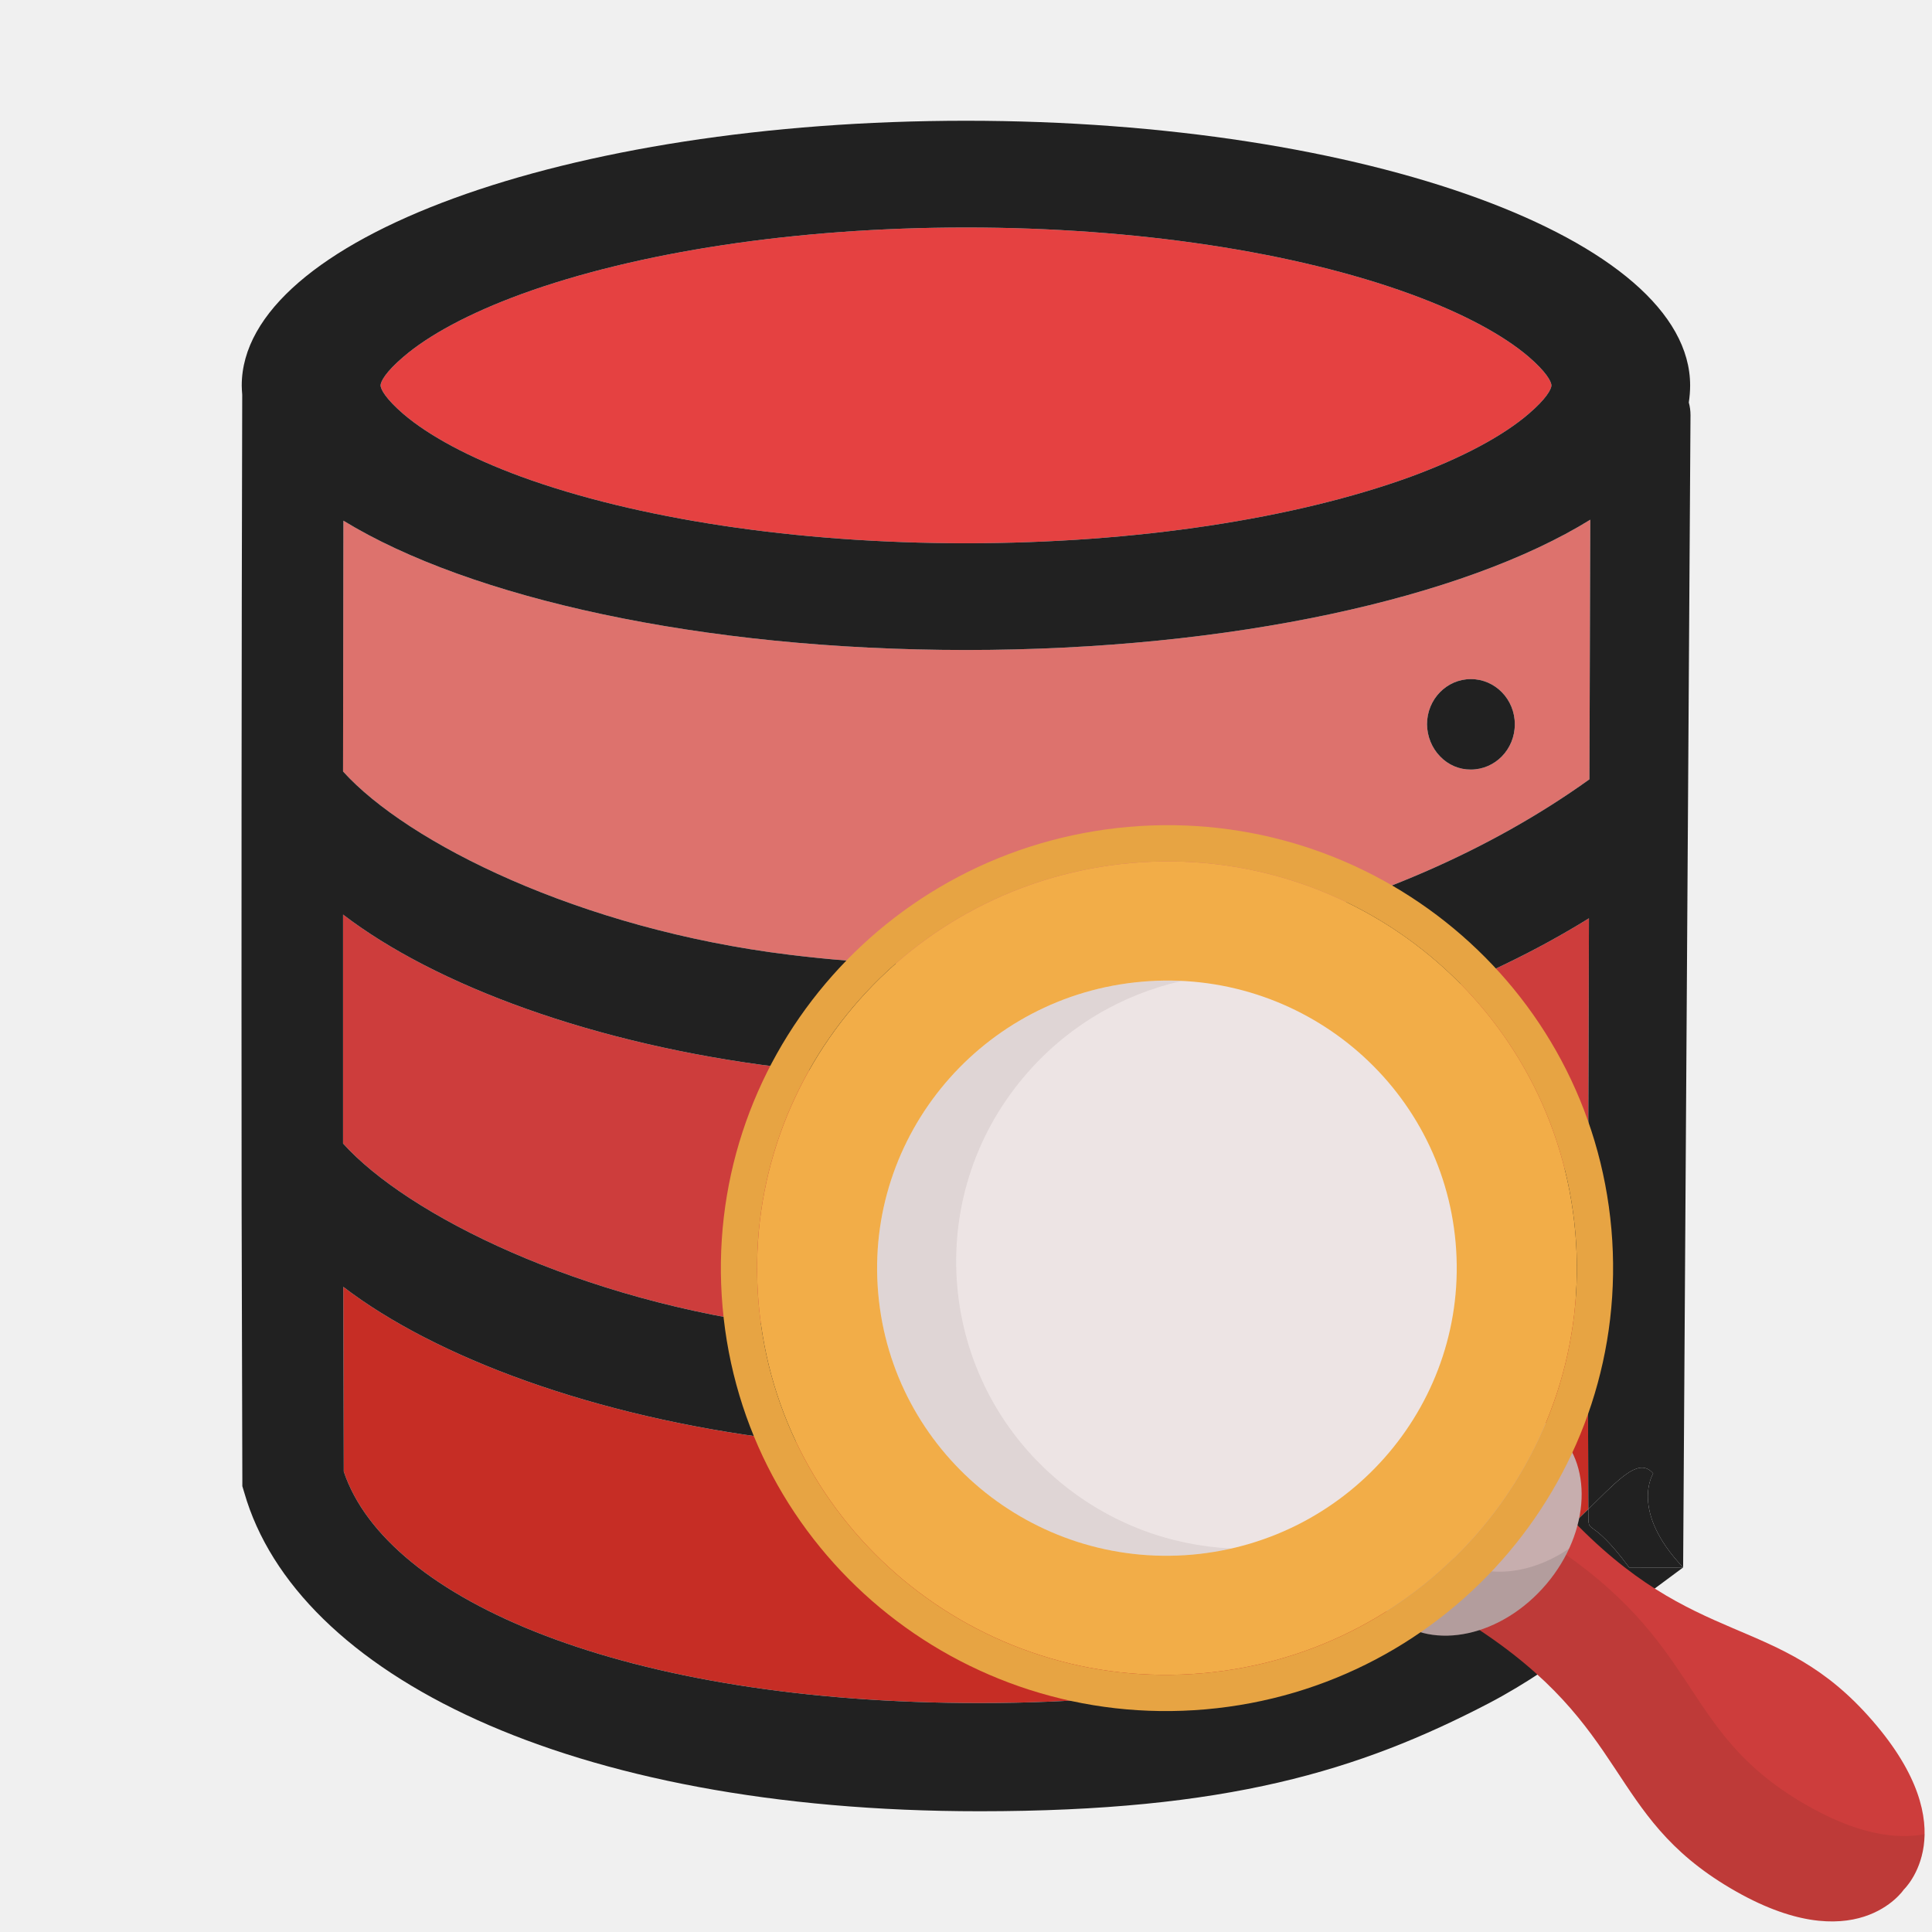
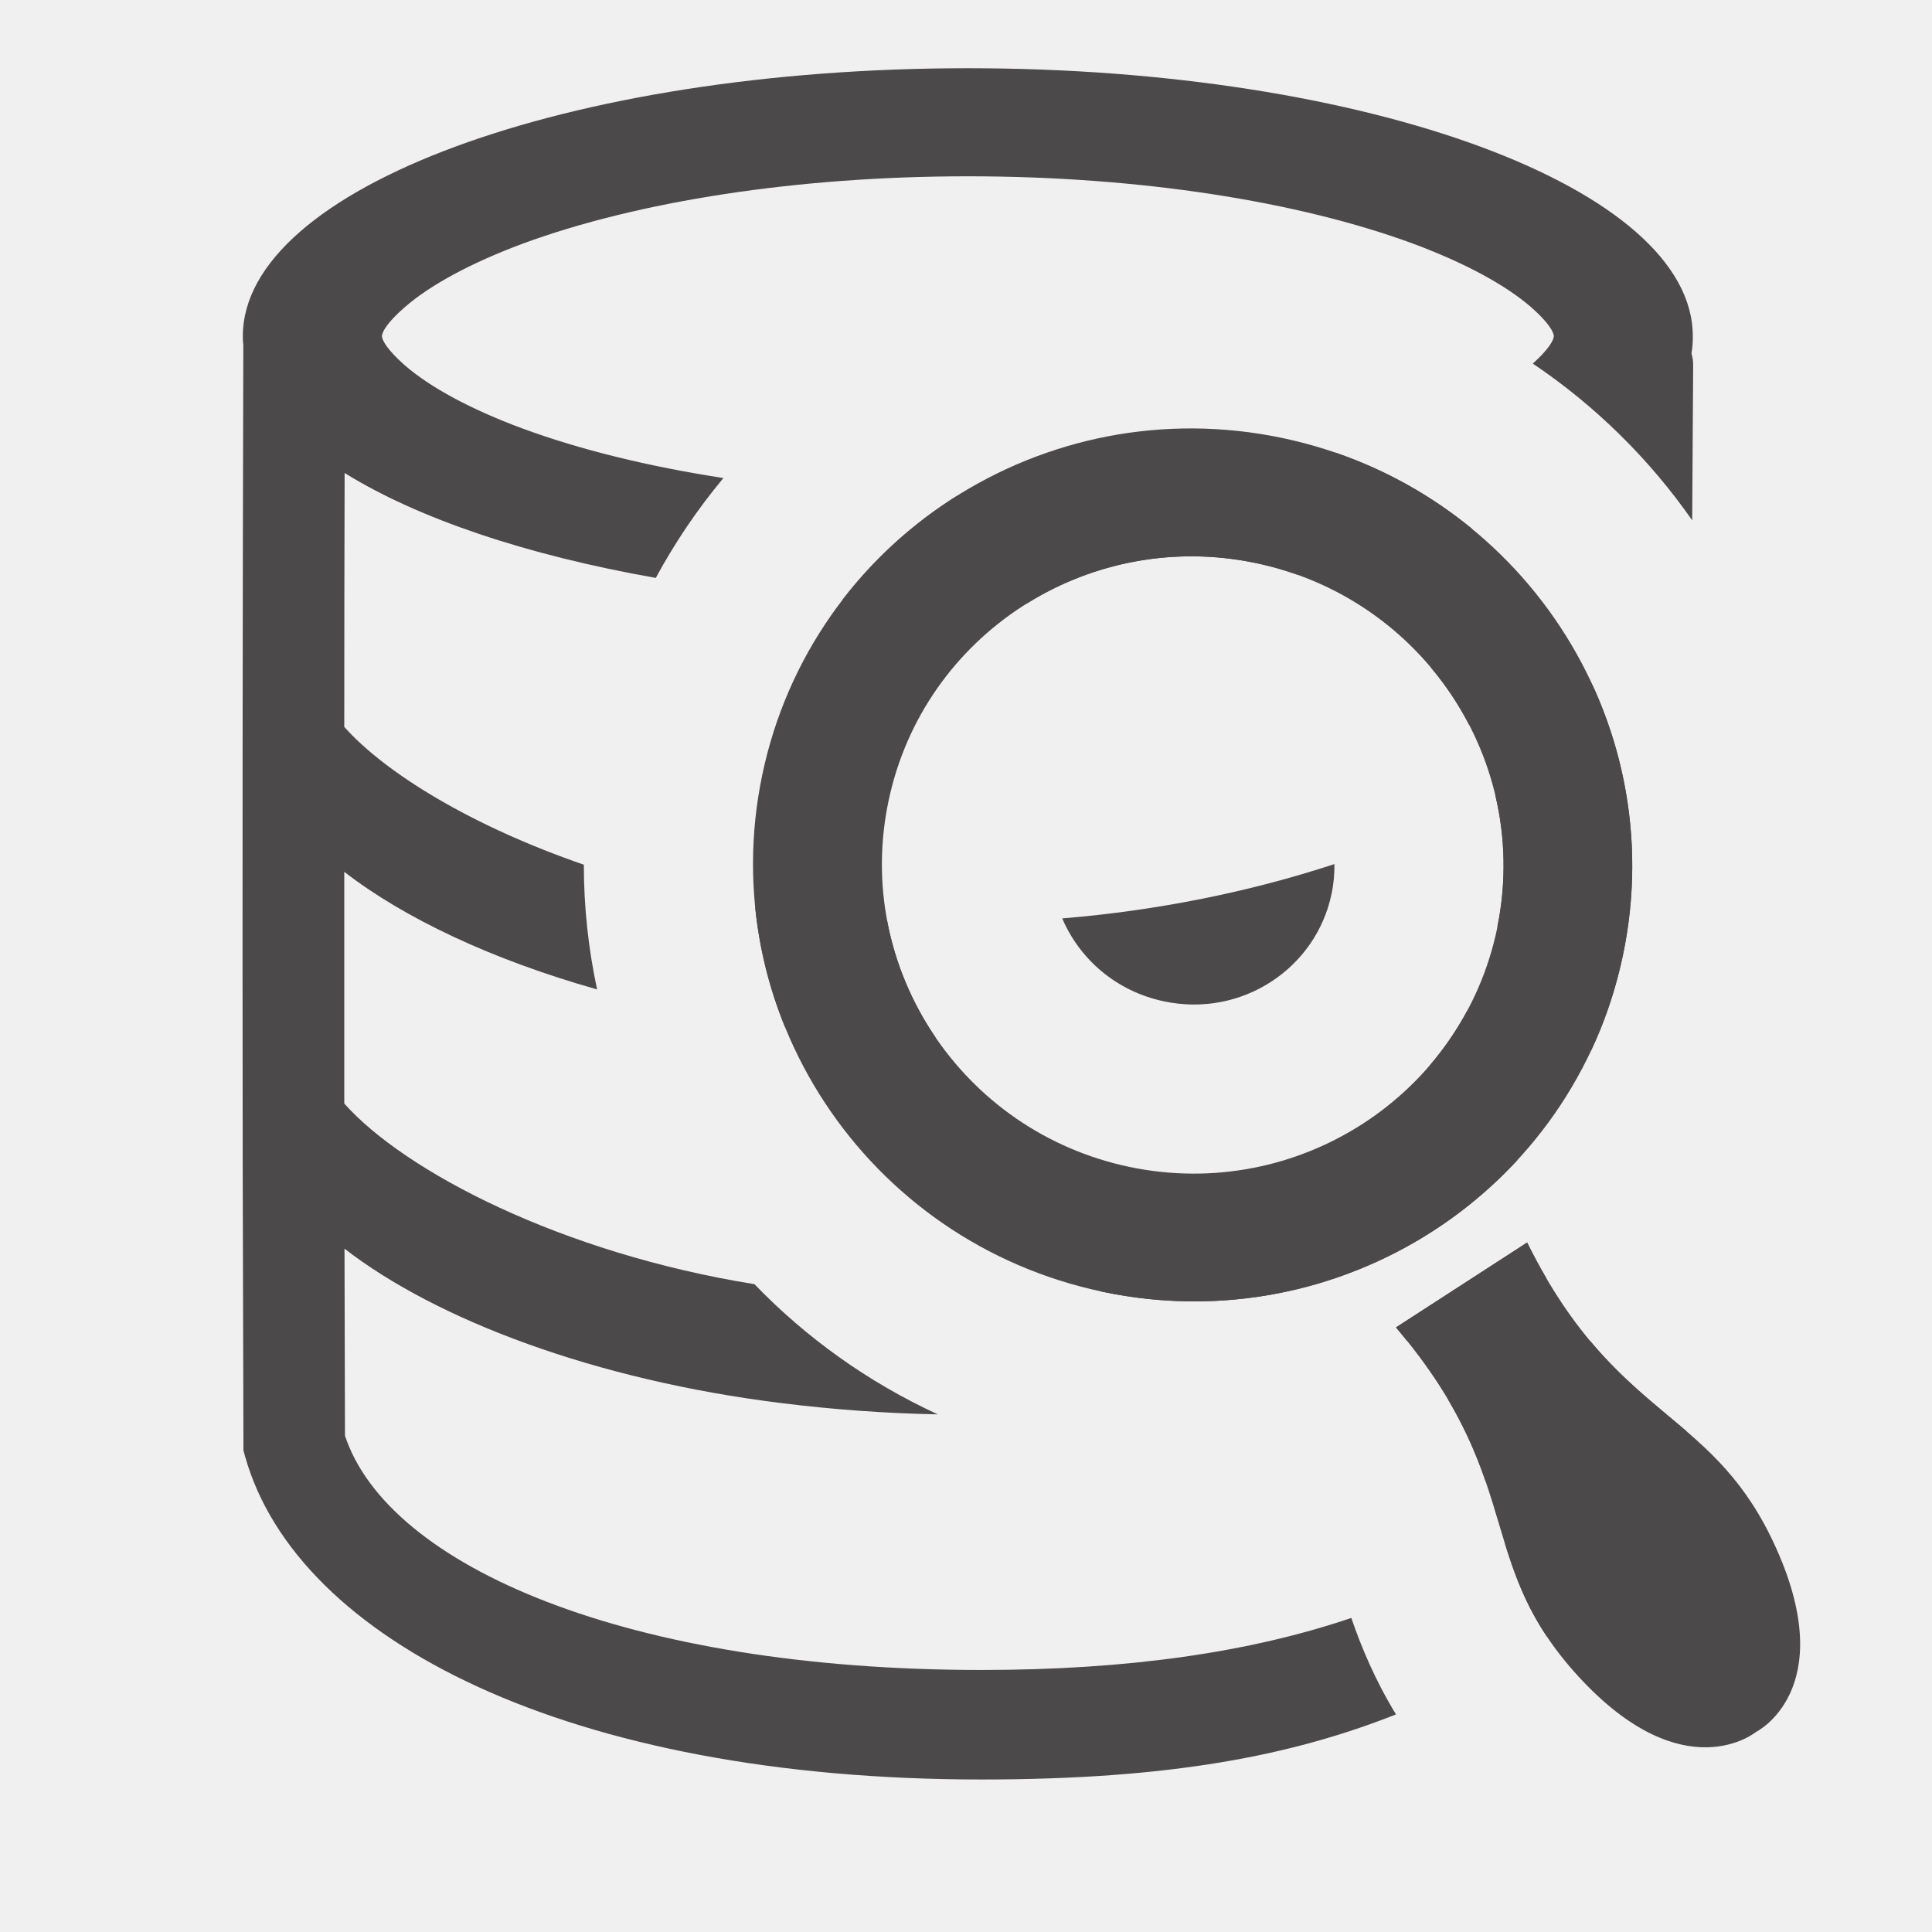
<svg xmlns="http://www.w3.org/2000/svg" width="16" height="16" viewBox="0 0 16 16" fill="none">
-   <g clip-path="url(#clip0_312_1450)">
-     <path fill-rule="evenodd" clip-rule="evenodd" d="M2.841 6.389C3.372 6.977 4.797 7.694 6.539 7.907C9.098 8.222 11.521 7.632 13.163 6.454L13.17 4.304C12.125 4.95 10.202 5.383 8 5.383C5.808 5.383 3.89 4.952 2.844 4.312C2.843 5.004 2.842 5.696 2.841 6.388V6.389ZM11.926 6.264C11.994 6.335 12.085 6.374 12.181 6.373H12.181C12.382 6.373 12.545 6.206 12.545 5.998C12.545 5.791 12.382 5.624 12.181 5.624C11.981 5.624 11.818 5.791 11.818 5.998C11.819 6.098 11.858 6.194 11.926 6.264Z" fill="#DD726D" />
-     <path fill-rule="evenodd" clip-rule="evenodd" d="M2.841 7.574V9.47C3.371 10.059 4.797 10.776 6.539 10.991C9.093 11.304 11.511 10.716 13.153 9.543L13.159 7.605C11.41 8.689 8.948 9.145 6.458 8.838C4.917 8.649 3.605 8.159 2.841 7.574ZM11.926 9.348C11.994 9.418 12.085 9.457 12.181 9.456H12.181C12.382 9.456 12.545 9.288 12.545 9.081C12.545 8.874 12.382 8.706 12.181 8.706C11.981 8.706 11.818 8.874 11.818 9.081C11.819 9.182 11.858 9.277 11.926 9.348Z" fill="#CD3D3C" />
-     <path fill-rule="evenodd" clip-rule="evenodd" d="M2.843 10.657L2.847 12.187C3.204 13.255 5.185 14.104 8.113 14.104C9.733 14.104 11.002 13.845 11.977 13.337C12.251 13.194 12.459 13.073 12.664 12.916C12.684 12.9 12.704 12.886 12.722 12.871C12.828 12.791 12.911 12.728 13.035 12.613C13.076 12.573 13.116 12.535 13.154 12.498L13.148 10.693C11.401 11.771 8.943 12.226 6.458 11.921C4.92 11.732 3.607 11.242 2.843 10.657ZM12.043 12.552C12.086 12.57 12.133 12.579 12.181 12.579L12.181 12.578C12.382 12.578 12.545 12.41 12.545 12.203C12.545 11.996 12.382 11.829 12.181 11.829C11.981 11.829 11.818 11.996 11.818 12.203C11.818 12.253 11.828 12.302 11.846 12.348C11.865 12.394 11.892 12.435 11.925 12.47C11.959 12.505 11.999 12.533 12.043 12.552Z" fill="#C62D25" />
-     <path d="M11.683 3.948C12.117 3.788 12.451 3.607 12.66 3.427C12.803 3.305 12.848 3.224 12.848 3.192C12.848 3.159 12.803 3.078 12.66 2.955C12.451 2.776 12.118 2.595 11.683 2.436C10.731 2.088 9.413 1.884 8 1.884C6.587 1.884 5.269 2.089 4.317 2.436C3.883 2.595 3.549 2.776 3.34 2.956C3.197 3.078 3.152 3.158 3.152 3.192C3.152 3.224 3.197 3.305 3.34 3.428C3.549 3.607 3.882 3.788 4.317 3.948C5.269 4.295 6.587 4.499 8 4.499C9.413 4.499 10.731 4.294 11.683 3.948Z" fill="#E54141" />
-     <path fill-rule="evenodd" clip-rule="evenodd" d="M12.66 3.427C12.451 3.607 12.117 3.788 11.683 3.948C10.731 4.294 9.413 4.499 8 4.499C6.587 4.499 5.269 4.295 4.317 3.948C3.882 3.788 3.549 3.607 3.34 3.428C3.197 3.305 3.152 3.224 3.152 3.192C3.152 3.158 3.197 3.078 3.34 2.956C3.549 2.776 3.883 2.595 4.317 2.436C5.269 2.089 6.587 1.884 8 1.884C9.413 1.884 10.731 2.088 11.683 2.436C12.118 2.595 12.451 2.776 12.66 2.955C12.803 3.078 12.848 3.159 12.848 3.192C12.848 3.224 12.803 3.305 12.66 3.427ZM2.841 7.574V9.47C3.371 10.059 4.797 10.776 6.539 10.991C9.093 11.304 11.511 10.716 13.153 9.543L13.159 7.605C11.41 8.689 8.948 9.145 6.458 8.838C4.917 8.649 3.605 8.159 2.841 7.574ZM6.539 7.907C4.797 7.694 3.372 6.977 2.841 6.389V6.388C2.842 5.696 2.843 5.004 2.844 4.312C3.89 4.952 5.808 5.383 8 5.383C10.202 5.383 12.125 4.95 13.17 4.304L13.163 6.454C11.521 7.632 9.098 8.222 6.539 7.907ZM2.843 10.657L2.847 12.187C3.204 13.255 5.185 14.104 8.113 14.104C9.733 14.104 11.002 13.845 11.977 13.337C12.251 13.194 12.459 13.073 12.664 12.916C12.684 12.9 12.704 12.886 12.722 12.871C12.828 12.791 12.911 12.728 13.035 12.613C13.076 12.573 13.116 12.535 13.154 12.498L13.154 12.525C13.154 12.632 13.154 12.632 13.196 12.662C13.238 12.693 13.323 12.753 13.492 12.981C13.72 12.982 13.939 12.981 13.939 12.981C13.939 12.981 13.313 13.444 13.154 13.567C12.916 13.75 12.645 13.94 12.333 14.104C11.256 14.665 10.159 15 8.113 15C4.706 15 2.454 13.864 2.023 12.361L2.007 12.308V12.252L2.001 9.978C1.999 7.742 2 5.505 2.006 3.269C2.004 3.243 2.002 3.217 2.002 3.192C2.003 1.981 4.688 1 8 1C11.312 1 13.997 1.981 13.997 3.192C13.997 3.239 13.993 3.286 13.986 3.333C13.995 3.366 14 3.402 14 3.437L13.939 12.981C13.492 12.51 13.691 12.203 13.691 12.203C13.583 12.075 13.438 12.218 13.217 12.436C13.197 12.456 13.176 12.477 13.154 12.498L13.148 10.693C11.401 11.771 8.943 12.226 6.458 11.921C4.92 11.732 3.607 11.242 2.843 10.657ZM11.926 6.264C11.994 6.335 12.085 6.374 12.181 6.373H12.181C12.382 6.373 12.545 6.206 12.545 5.998C12.545 5.791 12.382 5.624 12.181 5.624C11.981 5.624 11.818 5.791 11.818 5.998C11.819 6.098 11.858 6.194 11.926 6.264ZM11.926 9.348C11.994 9.418 12.085 9.457 12.181 9.456H12.181C12.382 9.456 12.545 9.288 12.545 9.081C12.545 8.874 12.382 8.706 12.181 8.706C11.981 8.706 11.818 8.874 11.818 9.081C11.819 9.182 11.858 9.277 11.926 9.348ZM12.043 12.552C12.086 12.57 12.133 12.579 12.181 12.579L12.181 12.578C12.382 12.578 12.545 12.41 12.545 12.203C12.545 11.996 12.382 11.829 12.181 11.829C11.981 11.829 11.818 11.996 11.818 12.203C11.818 12.253 11.828 12.302 11.846 12.348C11.865 12.394 11.892 12.435 11.925 12.47C11.959 12.505 11.999 12.533 12.043 12.552Z" fill="#212121" />
-     <path d="M13.939 12.981C13.492 12.51 13.691 12.203 13.691 12.203C13.583 12.075 13.438 12.218 13.217 12.436L13.154 12.498L13.154 12.525C13.154 12.632 13.154 12.632 13.196 12.662C13.238 12.693 13.323 12.753 13.492 12.981C13.72 12.982 13.939 12.981 13.939 12.981Z" fill="#212121" />
-     <path d="M12.98 12.544C14.047 13.68 14.72 13.343 15.506 14.249C16.293 15.154 15.766 15.649 15.766 15.649C15.766 15.649 15.367 16.249 14.332 15.638C13.296 15.027 13.514 14.311 12.2 13.465L12.98 12.544Z" fill="#CD3D3C" />
-     <path opacity="0.1" d="M14.929 14.931C13.894 14.32 14.117 13.61 12.803 12.764L12.206 13.47C13.519 14.316 13.296 15.027 14.332 15.638C15.367 16.249 15.766 15.649 15.766 15.649C15.766 15.649 15.934 15.491 15.939 15.19C15.71 15.234 15.38 15.197 14.929 14.931Z" fill="#302310" />
-     <path d="M12.862 11.828C12.527 11.549 11.957 11.673 11.591 12.107C11.225 12.54 11.2 13.117 11.535 13.397C11.871 13.676 12.44 13.552 12.807 13.118C13.173 12.685 13.198 12.107 12.862 11.828Z" fill="#C7AEAE" />
-     <path opacity="0.1" d="M11.984 12.867C11.72 12.648 11.679 12.244 11.851 11.871C11.758 11.935 11.67 12.013 11.591 12.106C11.225 12.54 11.2 13.117 11.536 13.397C11.871 13.676 12.441 13.552 12.807 13.118C12.886 13.025 12.948 12.926 12.995 12.824C12.655 13.057 12.247 13.086 11.984 12.867Z" fill="black" />
-     <path d="M9.958 13.857C11.825 13.694 13.208 12.059 13.046 10.206C12.884 8.353 11.239 6.984 9.371 7.147C7.503 7.311 6.121 8.945 6.283 10.798C6.445 12.651 8.09 14.021 9.958 13.857Z" fill="#F2AD48" />
-     <path fill-rule="evenodd" clip-rule="evenodd" d="M13.345 10.18C13.521 12.2 12.014 13.979 9.984 14.156C7.953 14.334 6.16 12.845 5.984 10.824C5.807 8.804 7.314 7.026 9.345 6.848C11.375 6.671 13.168 8.16 13.345 10.18ZM13.046 10.206C13.208 12.059 11.825 13.694 9.958 13.857C8.09 14.021 6.445 12.651 6.283 10.798C6.12 8.945 7.503 7.311 9.371 7.147C11.238 6.984 12.884 8.353 13.046 10.206Z" fill="#E7A443" />
-     <path d="M9.872 12.875C11.192 12.759 12.17 11.603 12.055 10.293C11.941 8.983 10.777 8.014 9.457 8.13C8.136 8.245 7.158 9.401 7.273 10.711C7.388 12.022 8.551 12.99 9.872 12.875Z" fill="#EDE4E4" />
-     <path opacity="0.1" d="M8.775 12.271C7.76 11.426 7.628 9.924 8.481 8.916C8.831 8.502 9.293 8.235 9.786 8.124C9.062 8.089 8.33 8.379 7.827 8.973C6.974 9.981 7.106 11.483 8.121 12.328C8.719 12.826 9.49 12.984 10.197 12.824C9.692 12.8 9.192 12.618 8.775 12.271Z" fill="#5C4545" />
-   </g>
-   <defs>
-     <clipPath id="clip0_312_1450">
-       <rect width="16" height="16" fill="white" />
-     </clipPath>
-   </defs>
+   <path fill-rule="evenodd" clip-rule="evenodd" d="M9.136 10.699C11.104 11.111 13.031 9.863 13.441 7.91C13.85 5.957 12.586 4.04 10.618 3.627C8.65 3.214 6.722 4.463 6.313 6.416C5.904 8.369 7.167 10.286 9.136 10.699ZM9.354 9.664C10.745 9.955 12.108 9.072 12.398 7.692C12.687 6.311 11.793 4.955 10.402 4.663C9.01 4.371 7.647 5.254 7.358 6.635C7.068 8.016 7.962 9.372 9.354 9.664Z" fill="#4B4949" />
+   <path d="M13.808 11.719C13.437 11.408 13.035 11.072 12.647 10.29L11.561 10.993C12.127 11.66 12.277 12.16 12.414 12.621C12.54 13.043 12.657 13.432 13.074 13.886C13.947 14.835 14.543 14.343 14.543 14.343C14.543 14.343 15.237 13.999 14.711 12.825C14.46 12.264 14.147 12.002 13.808 11.719Z" fill="#4B4949" />
+   <path d="M7.924 4.107C7.954 4.107 7.985 4.107 8.016 4.107C9.135 4.107 10.195 3.977 11.061 3.749C11.481 3.893 11.861 4.109 12.19 4.379C11.764 4.531 11.278 4.66 10.746 4.76C10.635 4.721 10.52 4.688 10.402 4.663L10.4 4.663C9.723 4.521 9.052 4.658 8.509 4.995C8.346 5 8.182 5.002 8.016 5.002C7.661 5.002 7.314 4.991 6.976 4.969C7.239 4.626 7.561 4.335 7.924 4.107Z" fill="#4B4949" />
+   <path d="M12.694 3.011C12.826 2.893 12.868 2.815 12.868 2.784C12.868 2.751 12.823 2.669 12.68 2.544C12.472 2.363 12.138 2.18 11.703 2.018C10.749 1.666 9.43 1.46 8.016 1.46C6.601 1.46 5.282 1.667 4.328 2.018C3.894 2.18 3.559 2.363 3.351 2.545C3.208 2.669 3.163 2.75 3.163 2.784C3.163 2.816 3.208 2.898 3.351 3.024C3.559 3.205 3.893 3.388 4.328 3.549C4.803 3.724 5.368 3.863 5.991 3.959C5.779 4.213 5.591 4.49 5.431 4.786C4.357 4.597 3.459 4.293 2.854 3.917C2.852 4.618 2.851 5.319 2.851 6.019V6.02C3.193 6.403 3.906 6.841 4.835 7.161C4.835 7.513 4.873 7.859 4.945 8.194C4.074 7.948 3.347 7.604 2.851 7.22V9.139C3.35 9.7 4.644 10.377 6.248 10.635C6.676 11.079 7.189 11.447 7.766 11.713C7.338 11.705 6.906 11.674 6.472 11.62C4.932 11.429 3.618 10.933 2.853 10.341L2.857 11.89C3.214 12.97 5.197 13.83 8.129 13.83C9.336 13.83 10.349 13.685 11.191 13.399C11.273 13.638 11.385 13.909 11.561 14.198C10.694 14.541 9.686 14.737 8.129 14.737C4.718 14.737 2.463 13.587 2.031 12.066L2.016 12.012V11.955L2.01 9.654C2.007 7.39 2.009 5.126 2.015 2.862C2.012 2.836 2.011 2.81 2.011 2.784C2.012 1.558 4.7 0.565 8.016 0.565C11.331 0.565 14.019 1.558 14.019 2.784C14.02 2.832 14.016 2.879 14.008 2.927C14.018 2.961 14.023 2.996 14.022 3.032L14.014 4.309C13.661 3.803 13.214 3.361 12.694 3.011Z" fill="#4B4949" />
+   <path d="M13.966 11.852C13.914 11.807 13.861 11.763 13.808 11.719C13.701 11.629 13.592 11.538 13.481 11.434C13.387 11.346 13.292 11.249 13.196 11.138C13.188 11.129 13.18 11.119 13.172 11.109L13.175 12.205C13.137 12.242 13.098 12.281 13.056 12.32C12.931 12.437 12.849 12.501 12.743 12.582L12.684 12.628C12.612 12.684 12.54 12.736 12.464 12.785C12.543 13.041 12.634 13.29 12.81 13.553C12.94 13.465 13.062 13.375 13.175 13.286C13.335 13.162 13.961 12.694 13.961 12.694L13.966 11.852Z" fill="#4B4949" />
+   <path d="M12.304 12.27C12.455 12.224 12.566 12.078 12.566 11.906C12.566 11.697 12.402 11.527 12.202 11.527C12.125 11.527 12.053 11.552 11.995 11.594C12.014 11.627 12.032 11.66 12.05 11.692C12.097 11.777 12.138 11.86 12.174 11.94C12.217 12.036 12.254 12.129 12.286 12.219C12.292 12.236 12.298 12.253 12.304 12.27Z" fill="#4B4949" />
+   <path d="M11.653 11.105C12.06 10.959 12.447 10.786 12.808 10.589C12.754 10.497 12.7 10.398 12.647 10.29L11.561 10.993C11.593 11.031 11.624 11.069 11.653 11.105Z" fill="#4B4949" />
+   <path d="M9.117 10.695C9.123 10.696 9.129 10.698 9.135 10.699L9.136 10.699C9.266 10.726 9.395 10.746 9.524 10.759C10.127 10.82 10.717 10.729 11.25 10.514C11.654 10.352 12.026 10.118 12.346 9.826C12.424 9.755 12.498 9.681 12.57 9.604C11.59 10.167 10.406 10.548 9.117 10.695Z" fill="#4B4949" />
+   <path d="M13.176 8.702C13.217 8.614 13.255 8.525 13.289 8.434C13.351 8.266 13.402 8.091 13.44 7.91C13.605 7.125 13.499 6.346 13.186 5.668L13.185 6.086C12.935 6.267 12.667 6.434 12.384 6.587C12.466 6.934 12.476 7.304 12.4 7.677C12.673 7.548 12.934 7.406 13.181 7.251L13.176 8.702Z" fill="#4B4949" />
+   <path d="M11.845 8.818C11.962 8.681 12.064 8.531 12.151 8.37C12.168 8.368 12.184 8.366 12.202 8.366C12.402 8.366 12.566 8.536 12.566 8.746C12.566 8.955 12.402 9.125 12.202 9.125H12.201C12.105 9.126 12.014 9.087 11.946 9.015C11.894 8.961 11.859 8.893 11.845 8.818Z" fill="#4B4949" />
+   <path d="M7.748 8.592C7.551 8.303 7.413 7.975 7.347 7.627C7.084 7.614 6.819 7.591 6.553 7.558C6.452 7.545 6.352 7.531 6.254 7.515C6.289 7.858 6.372 8.19 6.5 8.503C6.918 8.554 7.335 8.583 7.748 8.592Z" fill="#4B4949" />
+   <path d="M8.797 7.606C8.941 7.943 9.244 8.21 9.641 8.293C10.286 8.429 10.899 8.018 11.027 7.404C11.045 7.321 11.052 7.238 11.051 7.156C10.35 7.386 9.591 7.54 8.797 7.606Z" fill="#4B4949" />
+   <path d="M12.167 6.003C12.178 6.004 12.189 6.004 12.201 6.004H12.202C12.402 6.004 12.566 5.835 12.566 5.625C12.566 5.415 12.402 5.246 12.202 5.246C12.033 5.246 11.891 5.365 11.85 5.528C11.973 5.674 12.079 5.833 12.167 6.003Z" fill="#4B4949" />
</svg>
